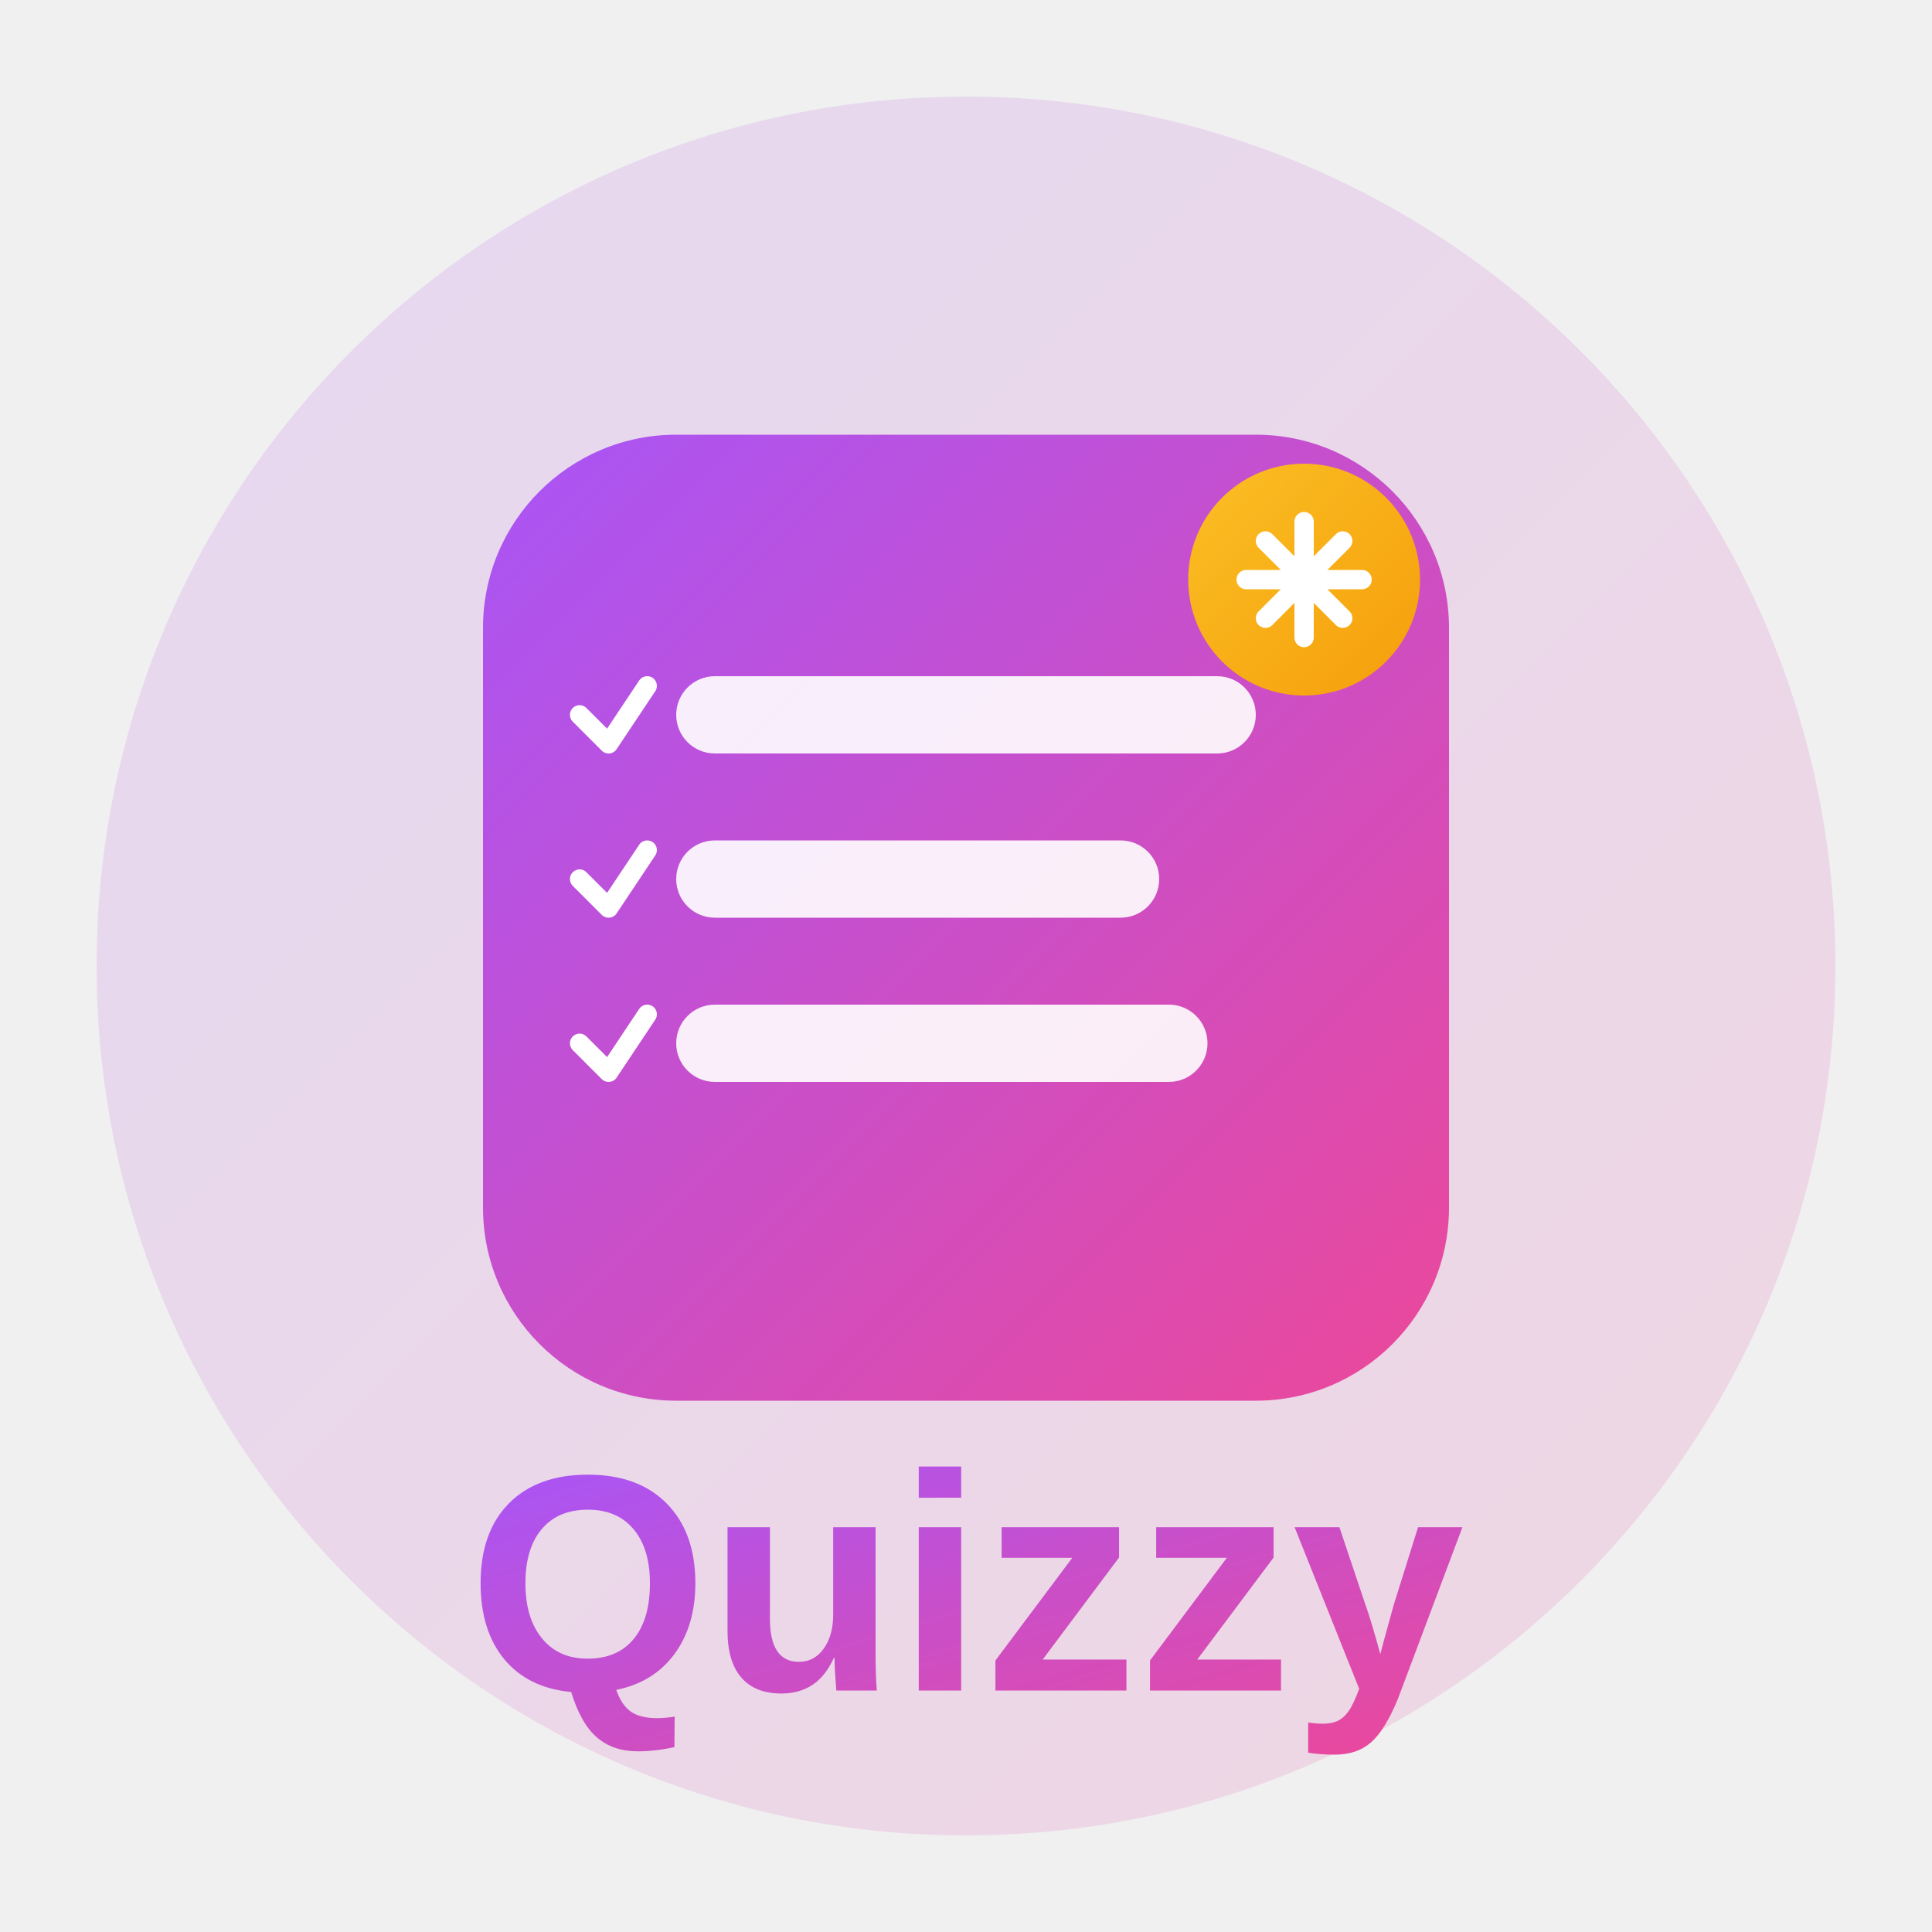
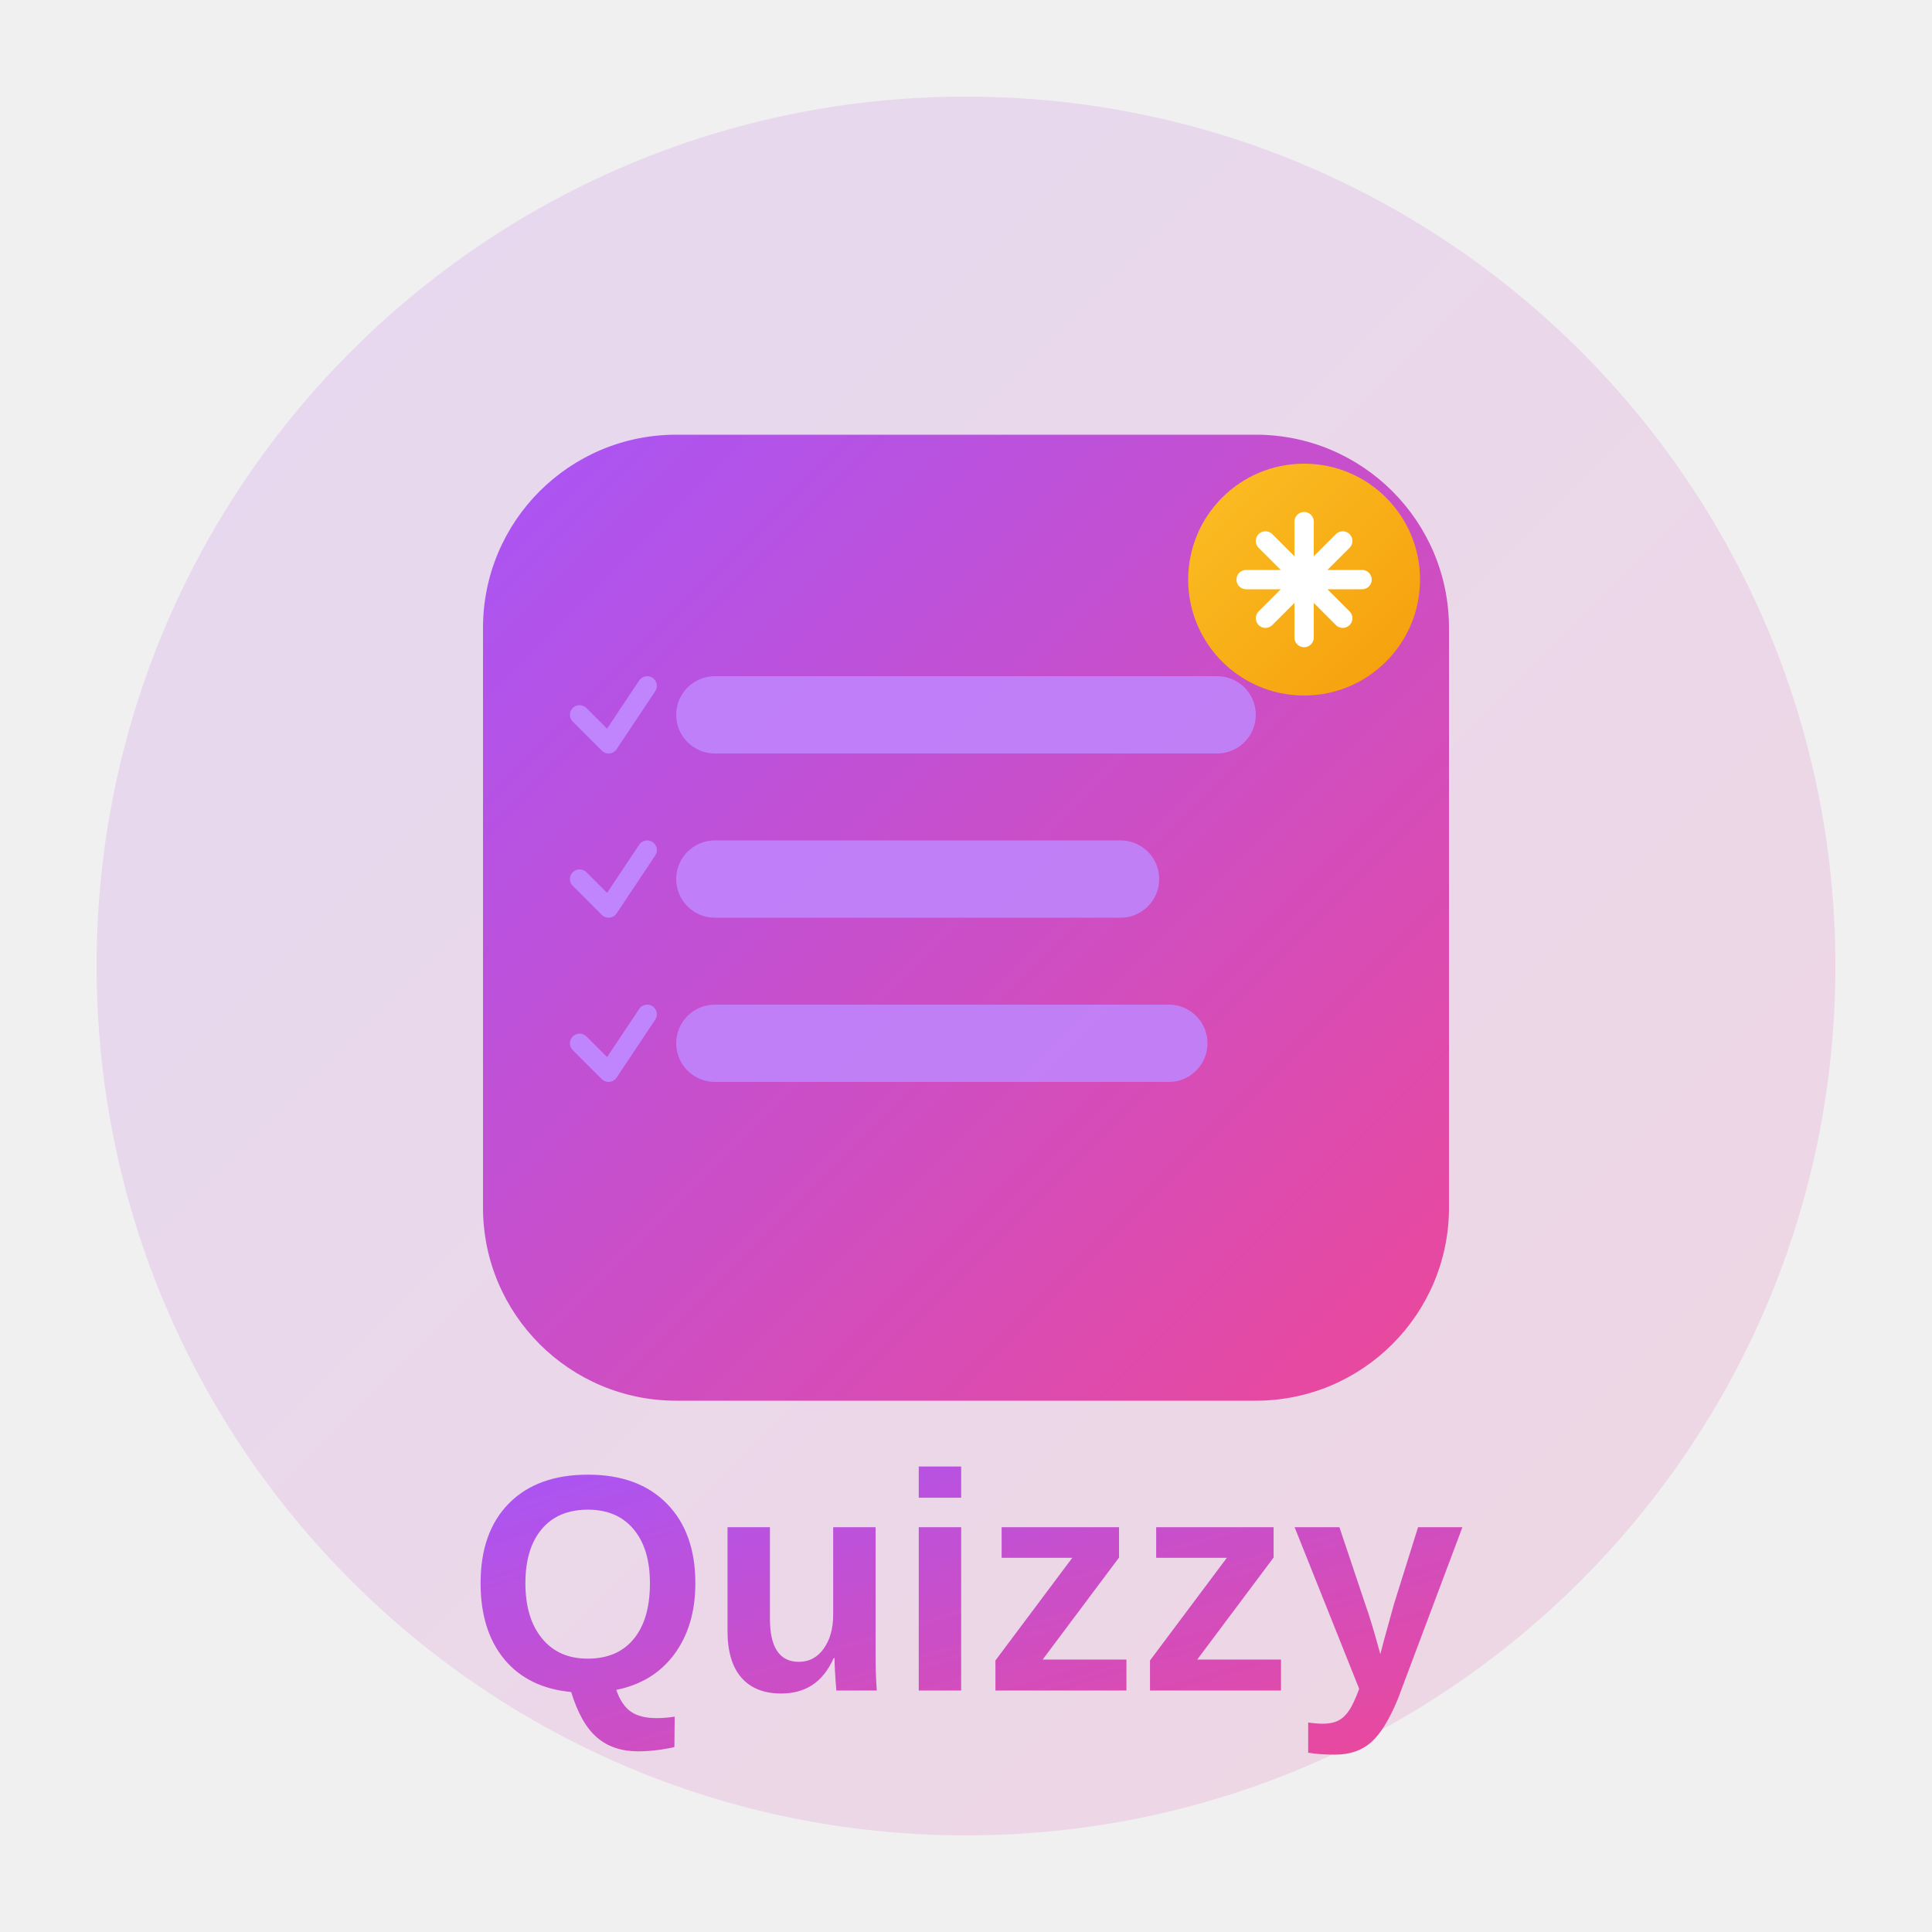
<svg xmlns="http://www.w3.org/2000/svg" viewBox="0 0 200 200">
  <defs>
    <linearGradient id="logoGradient" x1="0%" y1="0%" x2="100%" y2="100%">
      <stop offset="0%" style="stop-color:#a855f7;stop-opacity:1" />
      <stop offset="100%" style="stop-color:#ec4899;stop-opacity:1" />
    </linearGradient>
    <linearGradient id="accentGradient" x1="0%" y1="0%" x2="100%" y2="100%">
      <stop offset="0%" style="stop-color:#fbbf24;stop-opacity:1" />
      <stop offset="100%" style="stop-color:#f59e0b;stop-opacity:1" />
    </linearGradient>
  </defs>
  <circle cx="100" cy="100" r="90" fill="url(#logoGradient)" opacity="0.15" />
  <rect x="50" y="45" width="100" height="100" rx="20" fill="url(#logoGradient)" />
  <g transform="translate(70, 70)">
-     <rect x="0" y="0" width="60" height="8" rx="4" fill="white" opacity="0.9" />
-     <path d="M -10,4 L -7,7 L -3,1" fill="none" stroke="white" stroke-width="2" stroke-linecap="round" stroke-linejoin="round" />
-     <rect x="0" y="17" width="50" height="8" rx="4" fill="white" opacity="0.9" />
-     <path d="M -10,21 L -7,24 L -3,18" fill="none" stroke="white" stroke-width="2" stroke-linecap="round" stroke-linejoin="round" />
-     <rect x="0" y="34" width="55" height="8" rx="4" fill="white" opacity="0.9" />
-     <path d="M -10,38 L -7,41 L -3,35" fill="none" stroke="white" stroke-width="2" stroke-linecap="round" stroke-linejoin="round" />
+     <rect x="0" y="0" width="60" height="8" rx="4" fill="#c084fc" opacity="0.9" />
+     <path d="M -10,4 L -7,7 L -3,1" fill="none" stroke="#c084fc" stroke-width="2" stroke-linecap="round" stroke-linejoin="round" />
+     <rect x="0" y="17" width="50" height="8" rx="4" fill="#c084fc" opacity="0.9" />
+     <path d="M -10,21 L -7,24 L -3,18" fill="none" stroke="#c084fc" stroke-width="2" stroke-linecap="round" stroke-linejoin="round" />
+     <rect x="0" y="34" width="55" height="8" rx="4" fill="#c084fc" opacity="0.9" />
+     <path d="M -10,38 L -7,41 L -3,35" fill="none" stroke="#c084fc" stroke-width="2" stroke-linecap="round" stroke-linejoin="round" />
  </g>
  <g transform="translate(135, 60)">
    <circle cx="0" cy="0" r="12" fill="url(#accentGradient)" />
    <path d="M 0,-6 L 0,6 M -6,0 L 6,0 M -4,-4 L 4,4 M -4,4 L 4,-4" stroke="white" stroke-width="2" stroke-linecap="round" />
  </g>
  <text x="100" y="175" font-family="Arial, sans-serif" font-size="32" font-weight="bold" fill="url(#logoGradient)" text-anchor="middle">Quizzy</text>
</svg>
